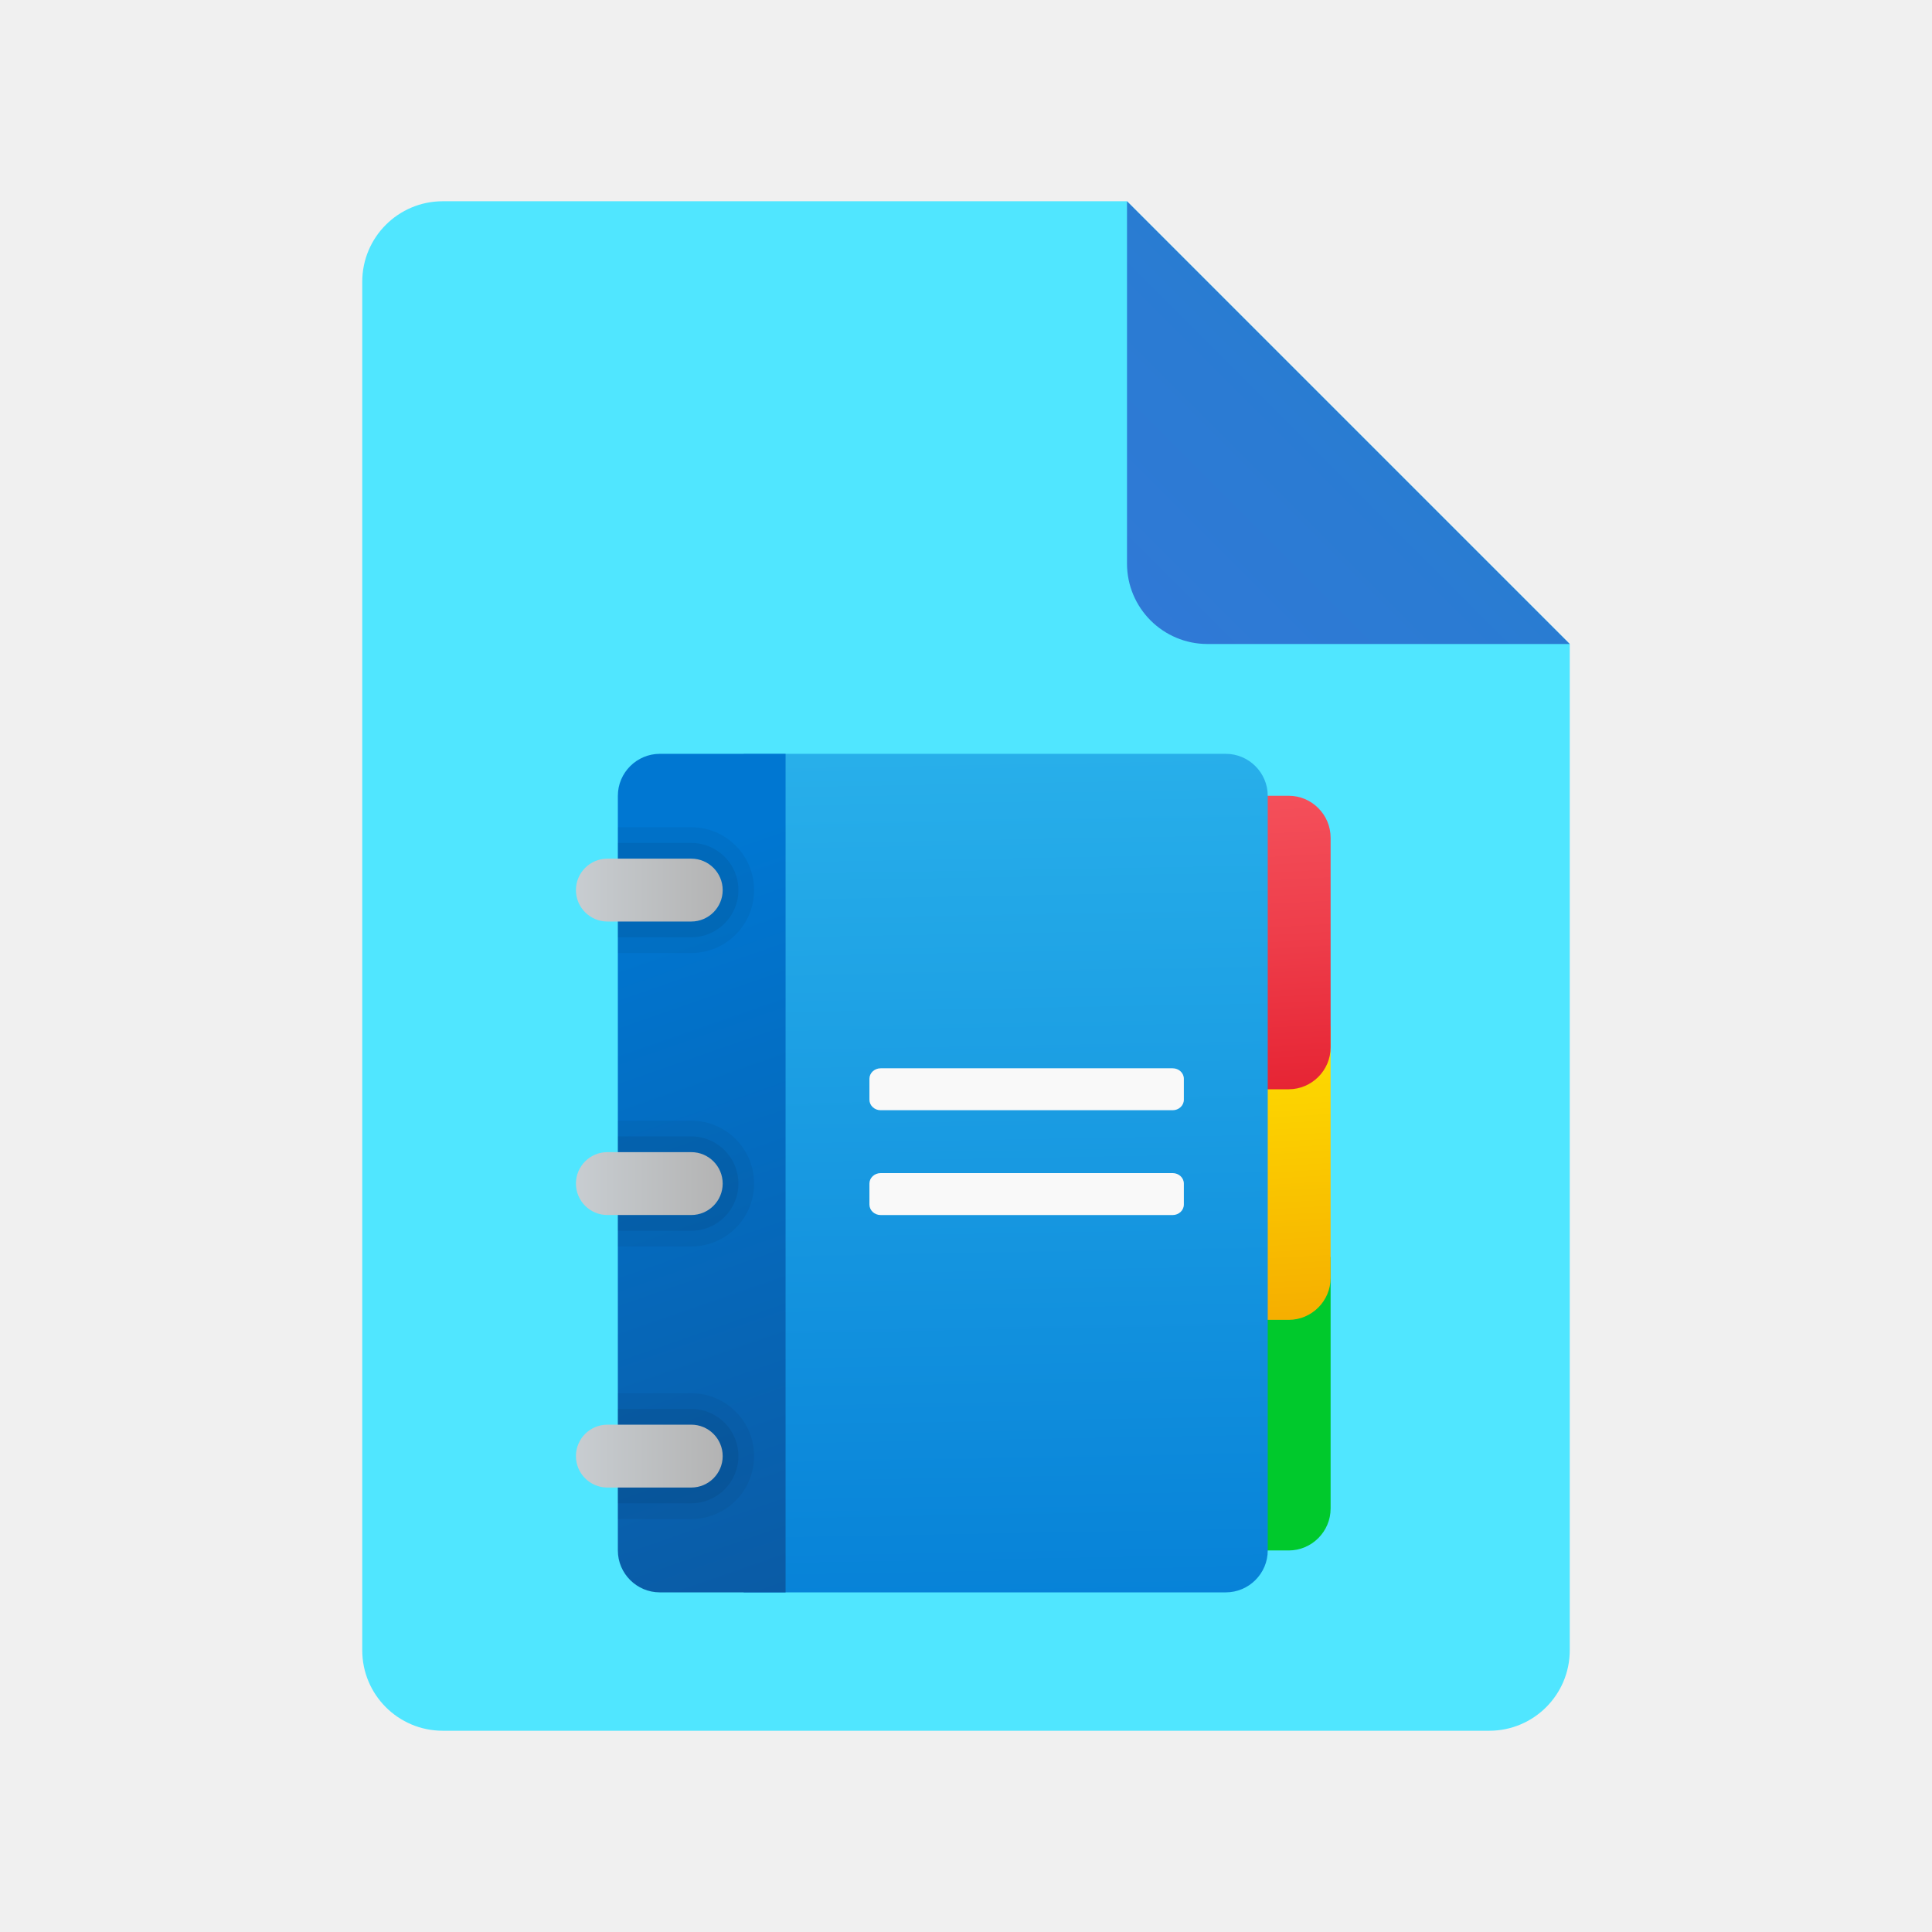
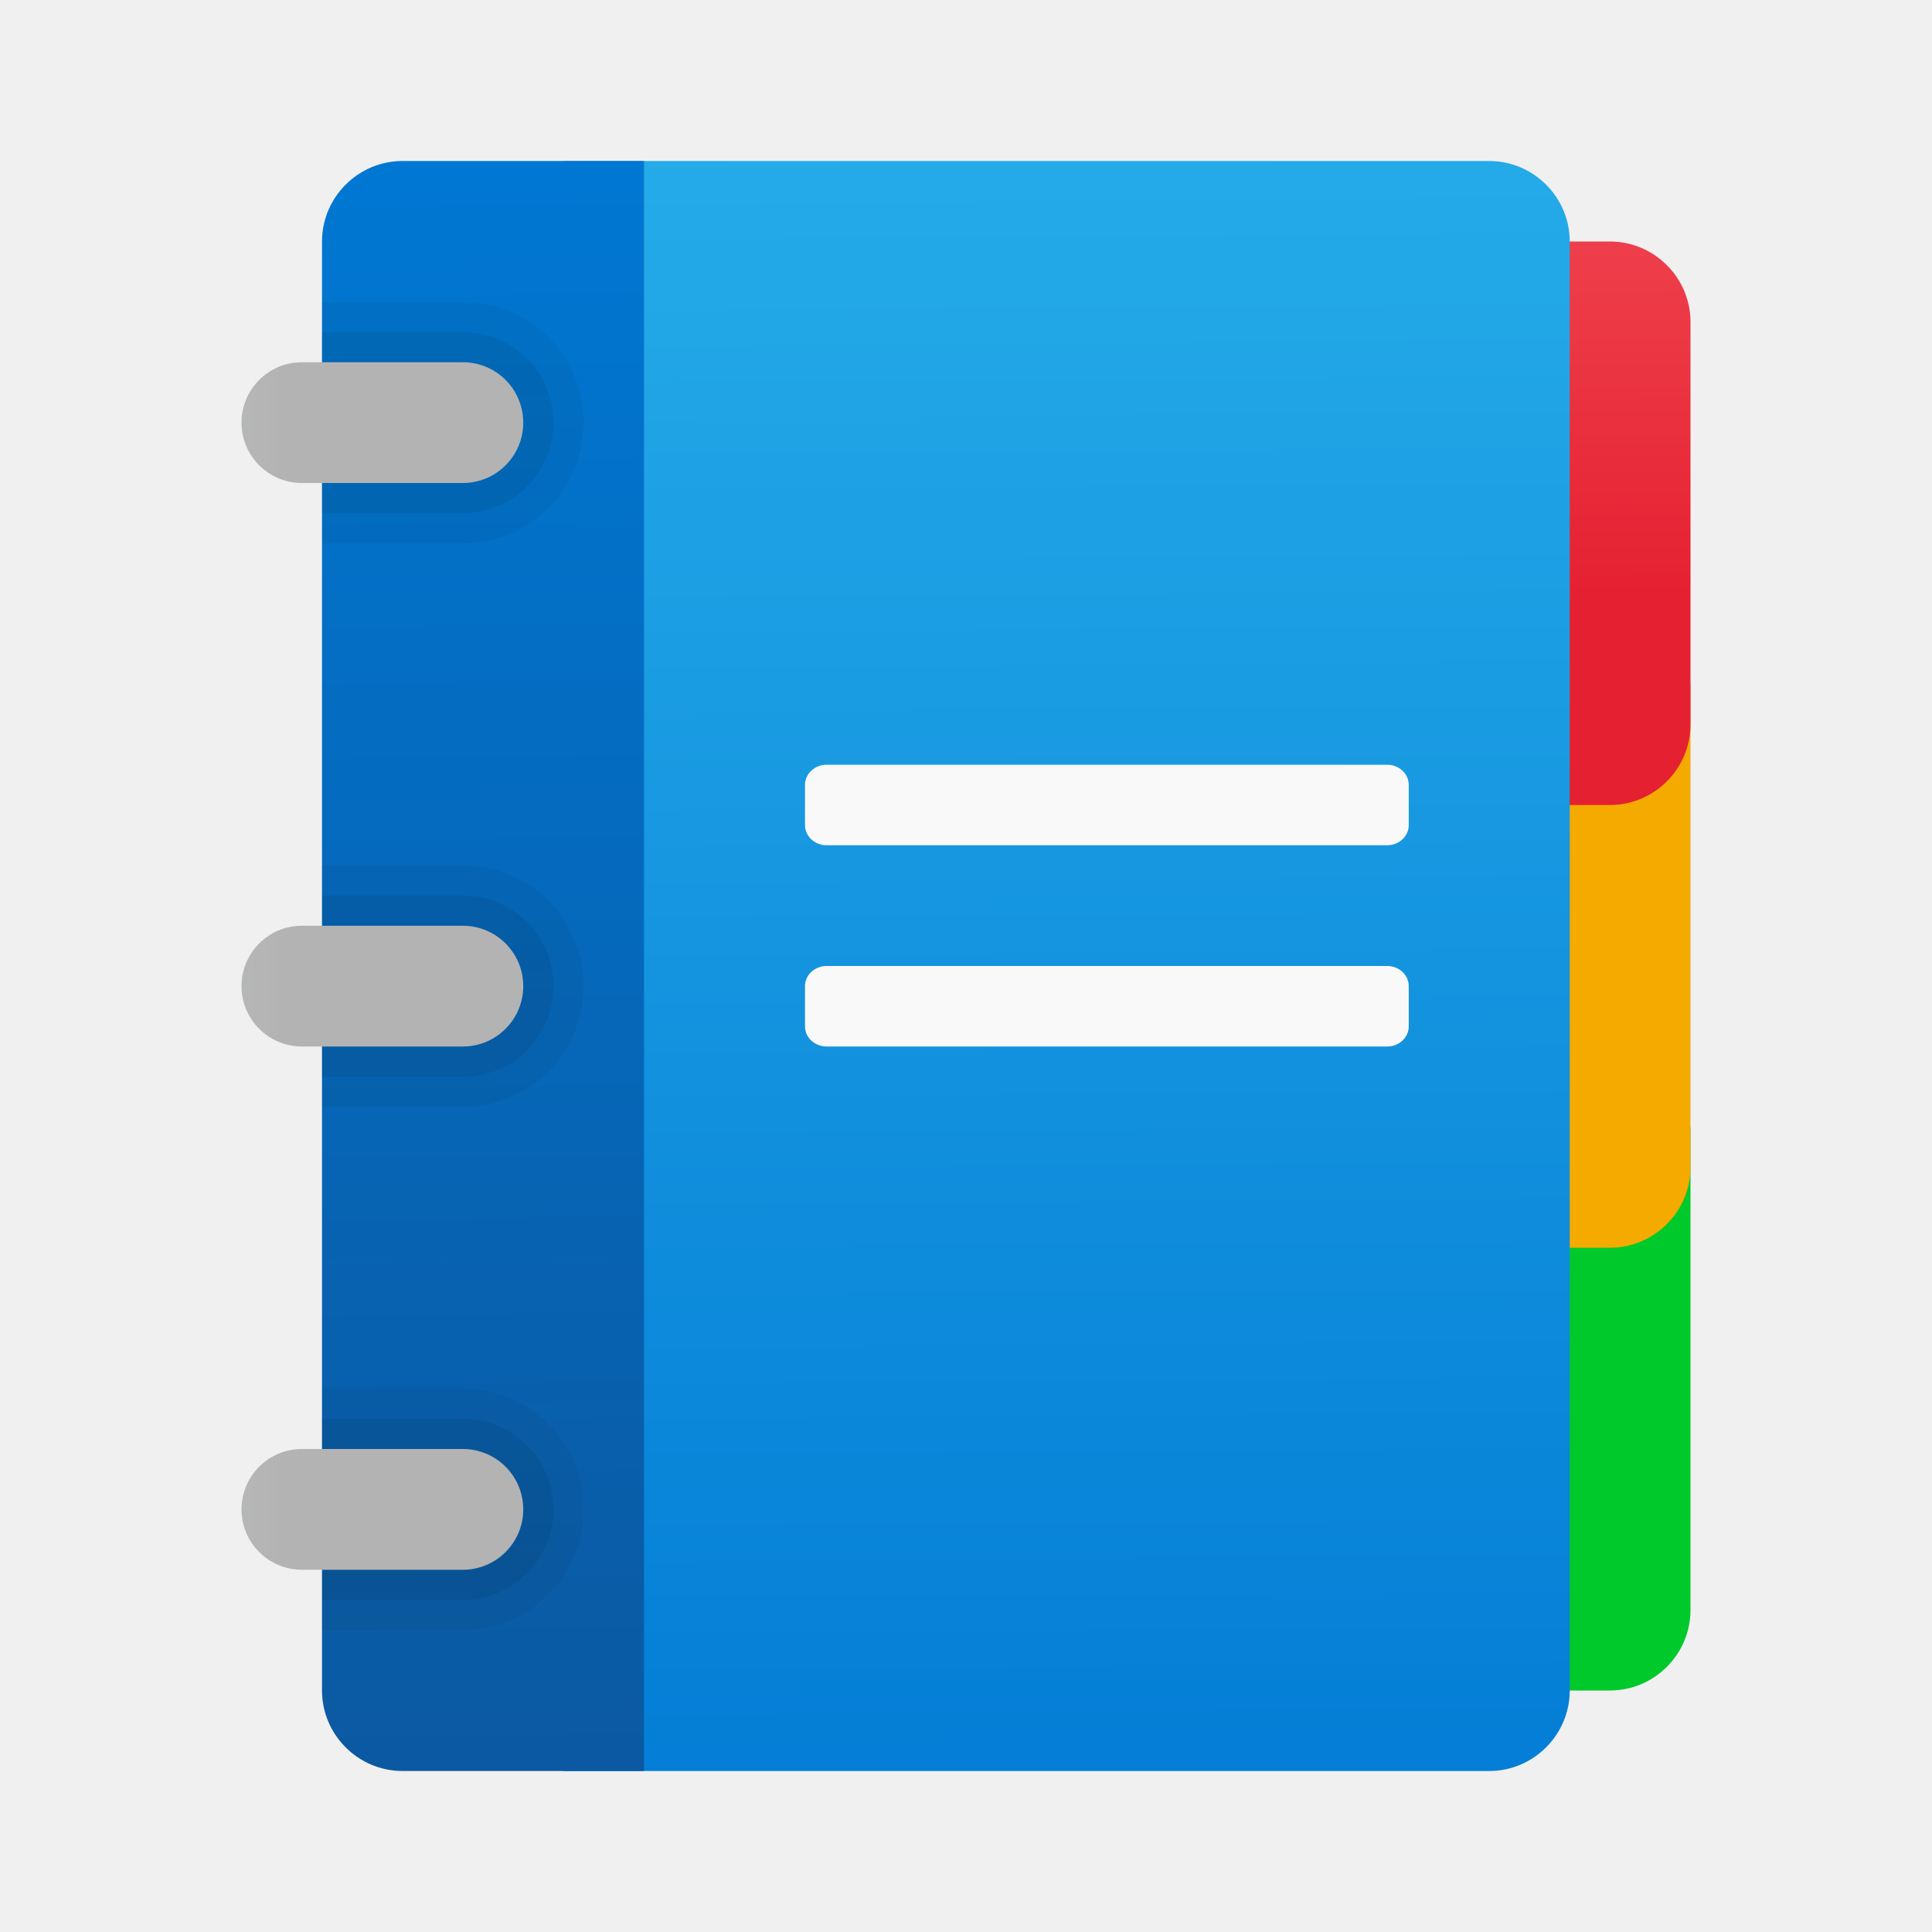
<svg xmlns="http://www.w3.org/2000/svg" xmlns:xlink="http://www.w3.org/1999/xlink" width="48px" height="48px" viewBox="0 0 48 48" version="1.1">
  <defs>
-     <linearGradient x1="0.048" y1="0.952" x2="0.509" y2="0.491" id="gradient_1">
-       <stop offset="0" stop-color="#3079D6" />
-       <stop offset="1" stop-color="#297CD2" />
+     <linearGradient gradientUnits="userSpaceOnUse" x1="2.451" y1="0.085" x2="2.558" y2="15.271" id="gradient_1">
+       <stop offset="0%" stop-color="#FEDE00" />
+       <stop offset="100%" stop-color="#F5AA00" />
    </linearGradient>
-     <linearGradient x1="0.49" y1="0.006" x2="0.512" y2="1.091" id="gradient_2">
-       <stop offset="0" stop-color="#FEDE00" />
-       <stop offset="1" stop-color="#F5AA00" />
+     <linearGradient gradientUnits="userSpaceOnUse" x1="2.444" y1="0.085" x2="2.551" y2="15.272" id="gradient_2">
+       <stop offset="0%" stop-color="#F44F5A" />
+       <stop offset="44.3%" stop-color="#EE3D4A" />
+       <stop offset="100%" stop-color="#E52030" />
    </linearGradient>
-     <linearGradient x1="0.489" y1="0.006" x2="0.51" y2="1.091" id="gradient_3">
-       <stop offset="0" stop-color="#F44F5A" />
-       <stop offset="0.443" stop-color="#EE3D4A" />
-       <stop offset="1" stop-color="#E52030" />
+     <linearGradient gradientUnits="userSpaceOnUse" x1="12.353" y1="0.206" x2="12.66" y2="43.706" id="gradient_3">
+       <stop offset="0%" stop-color="#28AFEA" />
+       <stop offset="100%" stop-color="#047ED6" />
    </linearGradient>
-     <linearGradient x1="0.494" y1="0.005" x2="0.506" y2="1.093" id="gradient_4">
-       <stop offset="0" stop-color="#28AFEA" />
-       <stop offset="1" stop-color="#047ED6" />
+     <linearGradient gradientUnits="userSpaceOnUse" x1="3.799" y1="4.585" x2="4.347" y2="43.881" id="gradient_4">
+       <stop offset="0%" stop-color="#0077D2" />
+       <stop offset="100%" stop-color="#0B59A2" />
    </linearGradient>
-     <linearGradient x1="0.475" y1="0.115" x2="0.543" y2="1.097" id="gradient_5">
-       <stop offset="0" stop-color="#0077D2" />
-       <stop offset="1" stop-color="#0B59A2" />
-     </linearGradient>
-     <linearGradient x1="0" y1="0.5" x2="1" y2="0.5" id="gradient_6">
-       <stop offset="0" stop-color="#C8CDD1" />
-       <stop offset="1" stop-color="#B3B3B3" />
+     <linearGradient gradientUnits="userSpaceOnUse" x1="0" y1="1.5" x2="7" y2="1.5" id="gradient_5">
+       <stop offset="0%" stop-color="#C8CDD1" />
+       <stop offset="100%" stop-color="#B3B3B3" />
    </linearGradient>
    <path d="M0 0L48 0L48 48L0 48L0 0Z" id="path_1" />
-     <path d="M0 0L25 0L25 25L0 25L0 0Z" id="path_2" />
    <clipPath id="mask_1">
      <use xlink:href="#path_1" />
    </clipPath>
-     <clipPath id="mask_2">
-       <use xlink:href="#path_2" />
-     </clipPath>
  </defs>
-   <g id="icons8_file_2">
-     <path d="M0 0L48 0L48 48L0 48L0 0Z" id="Background" fill="none" fill-rule="evenodd" stroke="none" />
-     <g clip-path="url(#mask_1)">
-       <path d="M30 11L30 36C30 37.105 29.105 38 28 38L2 38C0.895 38 0 37.105 0 36L0 2C0 0.895 0.895 0 2 0L19 0L30 11L30 11Z" transform="translate(9 5)" id="Shape" fill="#50E6FF" fill-rule="evenodd" stroke="none" />
-       <path d="M0 0L0 9C0 10.105 0.895 11 2 11L11 11L0 0L0 0Z" transform="translate(28 5)" id="Shape" fill="url(#gradient_1)" fill-rule="evenodd" stroke="none" />
-     </g>
-   </g>
-   <g id="Copybook-icon" transform="translate(11.1839 16.64551)">
-     <path d="M0 0L25 0L25 25L0 25L0 0Z" id="Background" fill="none" fill-rule="evenodd" stroke="none" />
-     <g clip-path="url(#mask_2)">
-       <path d="M1.562 7.292L0 7.292L0 0L2.604 0L2.604 6.25C2.604 6.823 2.135 7.292 1.562 7.292L1.562 7.292Z" transform="translate(19.27083 14.58334)" id="Shape" fill="#00C92C" fill-rule="evenodd" stroke="none" />
-       <path d="M1.562 7.292L0 7.292L0 0L2.604 0L2.604 6.25C2.604 6.823 2.135 7.292 1.562 7.292L1.562 7.292Z" transform="translate(19.27083 8.854157)" id="Shape" fill="url(#gradient_2)" fill-rule="evenodd" stroke="none" />
-       <path d="M1.562 7.292L0 7.292L0 0L1.562 0C2.135 0 2.604 0.469 2.604 1.042L2.604 6.25C2.604 6.823 2.135 7.292 1.562 7.292L1.562 7.292Z" transform="translate(19.27083 3.125)" id="Shape" fill="url(#gradient_3)" fill-rule="evenodd" stroke="none" />
-       <path d="M11.979 20.833L0 20.833L0 0L11.979 0C12.552 0 13.021 0.469 13.021 1.042L13.021 19.792C13.021 20.365 12.552 20.833 11.979 20.833L11.979 20.833Z" transform="translate(7.291672 2.083343)" id="Shape" fill="url(#gradient_4)" fill-rule="evenodd" stroke="none" />
-       <path d="M1.042 0L4.167 0L4.167 20.833L1.042 20.833C0.469 20.833 0 20.365 0 19.792L0 1.042C0 0.469 0.469 0 1.042 0L1.042 0Z" transform="translate(4.166672 2.083343)" id="Shape" fill="url(#gradient_5)" fill-rule="evenodd" stroke="none" />
-       <path d="M3.385 1.562L3.385 1.562C3.385 2.426 2.686 3.125 1.823 3.125L0 3.125L0 0L1.823 0C2.686 0 3.385 0.699 3.385 1.562L3.385 1.562Z" transform="translate(4.166672 3.90625)" id="Shape" fill="#000000" fill-opacity="0.05" fill-rule="evenodd" stroke="none" />
-       <path d="M2.995 1.172L2.995 1.172C2.995 1.819 2.47 2.344 1.823 2.344L0 2.344L0 0L1.823 0C2.47 0 2.995 0.524 2.995 1.172L2.995 1.172Z" transform="translate(4.166672 4.296875)" id="Shape" fill="#000000" fill-opacity="0.07" fill-rule="evenodd" stroke="none" />
-       <path d="M3.385 1.562L3.385 1.562C3.385 2.426 2.686 3.125 1.823 3.125L0 3.125L0 0L1.823 0C2.686 0 3.385 0.699 3.385 1.562L3.385 1.562Z" transform="translate(4.166672 17.96875)" id="Shape" fill="#000000" fill-opacity="0.05" fill-rule="evenodd" stroke="none" />
-       <path d="M2.995 1.172L2.995 1.172C2.995 1.819 2.47 2.344 1.823 2.344L0 2.344L0 0L1.823 0C2.47 0 2.995 0.524 2.995 1.172L2.995 1.172Z" transform="translate(4.166672 18.35938)" id="Shape" fill="#000000" fill-opacity="0.07" fill-rule="evenodd" stroke="none" />
-       <path d="M3.646 0.781L3.646 0.781C3.646 1.212 3.296 1.562 2.865 1.562L0.781 1.562C0.35 1.562 0 1.212 0 0.781L0 0.781C0 0.35 0.35 0 0.781 0L2.865 0C3.296 0 3.646 0.35 3.646 0.781L3.646 0.781Z" transform="translate(3.125 18.75)" id="Shape" fill="url(#gradient_6)" fill-rule="evenodd" stroke="none" />
-       <path d="M3.385 1.562L3.385 1.562C3.385 2.426 2.686 3.125 1.823 3.125L0 3.125L0 0L1.823 0C2.686 0 3.385 0.699 3.385 1.562L3.385 1.562Z" transform="translate(4.166672 11.19791)" id="Shape" fill="#000000" fill-opacity="0.05" fill-rule="evenodd" stroke="none" />
-       <path d="M2.995 1.172L2.995 1.172C2.995 1.819 2.47 2.344 1.823 2.344L0 2.344L0 0L1.823 0C2.47 0 2.995 0.524 2.995 1.172L2.995 1.172Z" transform="translate(4.166672 11.58853)" id="Shape" fill="#000000" fill-opacity="0.07" fill-rule="evenodd" stroke="none" />
-       <path d="M3.646 0.781L3.646 0.781C3.646 1.212 3.296 1.562 2.865 1.562L0.781 1.562C0.35 1.562 0 1.212 0 0.781L0 0.781C0 0.35 0.35 0 0.781 0L2.865 0C3.296 0 3.646 0.35 3.646 0.781L3.646 0.781Z" transform="translate(3.125 11.97916)" id="Shape" fill="url(#gradient_6)" fill-rule="evenodd" stroke="none" />
-       <path d="M3.646 0.781L3.646 0.781C3.646 1.212 3.296 1.562 2.865 1.562L0.781 1.562C0.35 1.562 0 1.212 0 0.781L0 0.781C0 0.35 0.35 0 0.781 0L2.865 0C3.296 0 3.646 0.35 3.646 0.781L3.646 0.781Z" transform="translate(3.125 4.6875)" id="Shape" fill="url(#gradient_6)" fill-rule="evenodd" stroke="none" />
-       <path d="M7.533 1.042L0.279 1.042C0.125 1.042 0 0.925 0 0.781L0 0.26C0 0.117 0.125 0 0.279 0L7.534 0C7.688 0 7.812 0.117 7.812 0.26L7.812 0.781C7.812 0.925 7.688 1.042 7.533 1.042L7.533 1.042Z" transform="translate(10.41667 9.895843)" id="Shape" fill="#F9F9F9" fill-rule="evenodd" stroke="none" />
-       <path d="M7.533 1.042L0.279 1.042C0.125 1.042 0 0.925 0 0.781L0 0.26C0 0.117 0.125 0 0.279 0L7.534 0C7.688 0 7.812 0.117 7.812 0.26L7.812 0.781C7.812 0.925 7.688 1.042 7.533 1.042L7.533 1.042Z" transform="translate(10.41667 12.5)" id="Shape" fill="#F9F9F9" fill-rule="evenodd" stroke="none" />
-     </g>
+   <g id="Copybook-Icon">
+     <path d="M0 0L48 0L48 48L0 48L0 0Z" id="Background" fill="#FFFFFF" fill-opacity="0" fill-rule="evenodd" stroke="none" />
+     <path d="M40 42L37 42L37 28L42 28L42 40C42 41.1 41.1 42 40 42L40 42Z" id="Shape" fill="#00C92C" stroke="none" />
+     <path d="M40 31L37 31L37 17L42 17L42 29C42 30.1 41.1 31 40 31L40 31Z" id="Shape" fill="url(#gradient_1)" stroke="none" />
+     <path d="M40 20L37 20L37 6L40 6C41.1 6 42 6.9 42 8L42 18C42 19.1 41.1 20 40 20L40 20Z" id="Shape" fill="url(#gradient_2)" stroke="none" />
+     <path d="M37 44L14 44L14 4L37 4C38.1 4 39 4.9 39 6L39 42C39 43.1 38.1 44 37 44L37 44Z" id="Shape" fill="url(#gradient_3)" stroke="none" />
+     <path d="M10 4L16 4L16 44L10 44C8.9 44 8 43.1 8 42L8 6C8 4.9 8.9 4 10 4L10 4Z" id="Shape" fill="url(#gradient_4)" stroke="none" />
+     <path d="M14.5 10.5L14.5 10.5C14.5 12.157 13.157 13.5 11.5 13.5L8 13.5L8 7.5L11.5 7.5C13.157 7.5 14.5 8.843 14.5 10.5L14.5 10.5Z" id="Shape" fill="#000000" fill-opacity="0.05" stroke="none" />
+     <path d="M13.75 10.5L13.75 10.5C13.75 11.743 12.743 12.75 11.5 12.75L8 12.75L8 8.25L11.5 8.25C12.743 8.25 13.75 9.257 13.75 10.5L13.75 10.5Z" id="Shape" fill="#000000" fill-opacity="0.07" stroke="none" />
+     <path d="M14.5 37.5L14.5 37.5C14.5 39.157 13.157 40.5 11.5 40.5L8 40.5L8 34.5L11.5 34.5C13.157 34.5 14.5 35.843 14.5 37.5L14.5 37.5Z" id="Shape" fill="#000000" fill-opacity="0.05" stroke="none" />
+     <path d="M13.75 37.5L13.75 37.5C13.75 38.743 12.743 39.75 11.5 39.75L8 39.75L8 35.25L11.5 35.25C12.743 35.25 13.75 36.257 13.75 37.5L13.75 37.5Z" id="Shape" fill="#000000" fill-opacity="0.07" stroke="none" />
+     <path d="M13 37.5L13 37.5C13 38.328 12.328 39 11.5 39L7.5 39C6.672 39 6 38.328 6 37.5L6 37.5C6 36.672 6.672 36 7.5 36L11.5 36C12.328 36 13 36.672 13 37.5L13 37.5Z" id="Shape" fill="url(#gradient_5)" stroke="none" />
+     <path d="M14.5 24.5L14.5 24.5C14.5 26.157 13.157 27.5 11.5 27.5L8 27.5L8 21.5L11.5 21.5C13.157 21.5 14.5 22.843 14.5 24.5L14.5 24.5Z" id="Shape" fill="#000000" fill-opacity="0.05" stroke="none" />
+     <path d="M13.75 24.5L13.75 24.5C13.75 25.743 12.743 26.75 11.5 26.75L8 26.75L8 22.25L11.5 22.25C12.743 22.25 13.75 23.257 13.75 24.5L13.75 24.5Z" id="Shape" fill="#000000" fill-opacity="0.07" stroke="none" />
+     <path d="M13 24.5L13 24.5C13 25.328 12.328 26 11.5 26L7.5 26C6.672 26 6 25.328 6 24.5L6 24.5C6 23.672 6.672 23 7.5 23L11.5 23C12.328 23 13 23.672 13 24.5L13 24.5Z" id="Shape" fill="url(#gradient_5)" stroke="none" />
+     <path d="M13 10.5L13 10.5C13 11.328 12.328 12 11.5 12L7.5 12C6.672 12 6 11.328 6 10.5L6 10.5C6 9.672 6.672 9 7.5 9L11.5 9C12.328 9 13 9.672 13 10.5L13 10.5Z" id="Shape" fill="url(#gradient_5)" stroke="none" />
+     <path d="M34.464 21L20.536 21C20.24 21 20 20.776 20 20.5L20 19.5C20 19.224 20.24 19 20.536 19L34.465 19C34.76 19 35 19.224 35 19.5L35 20.5C35 20.776 34.76 21 34.464 21L34.464 21Z" id="Shape" fill="#F9F9F9" stroke="none" />
+     <path d="M34.464 26L20.536 26C20.24 26 20 25.776 20 25.5L20 24.5C20 24.224 20.24 24 20.536 24L34.465 24C34.76 24 35 24.224 35 24.5L35 25.5C35 25.776 34.76 26 34.464 26L34.464 26Z" id="Shape" fill="#F9F9F9" stroke="none" />
  </g>
</svg>
